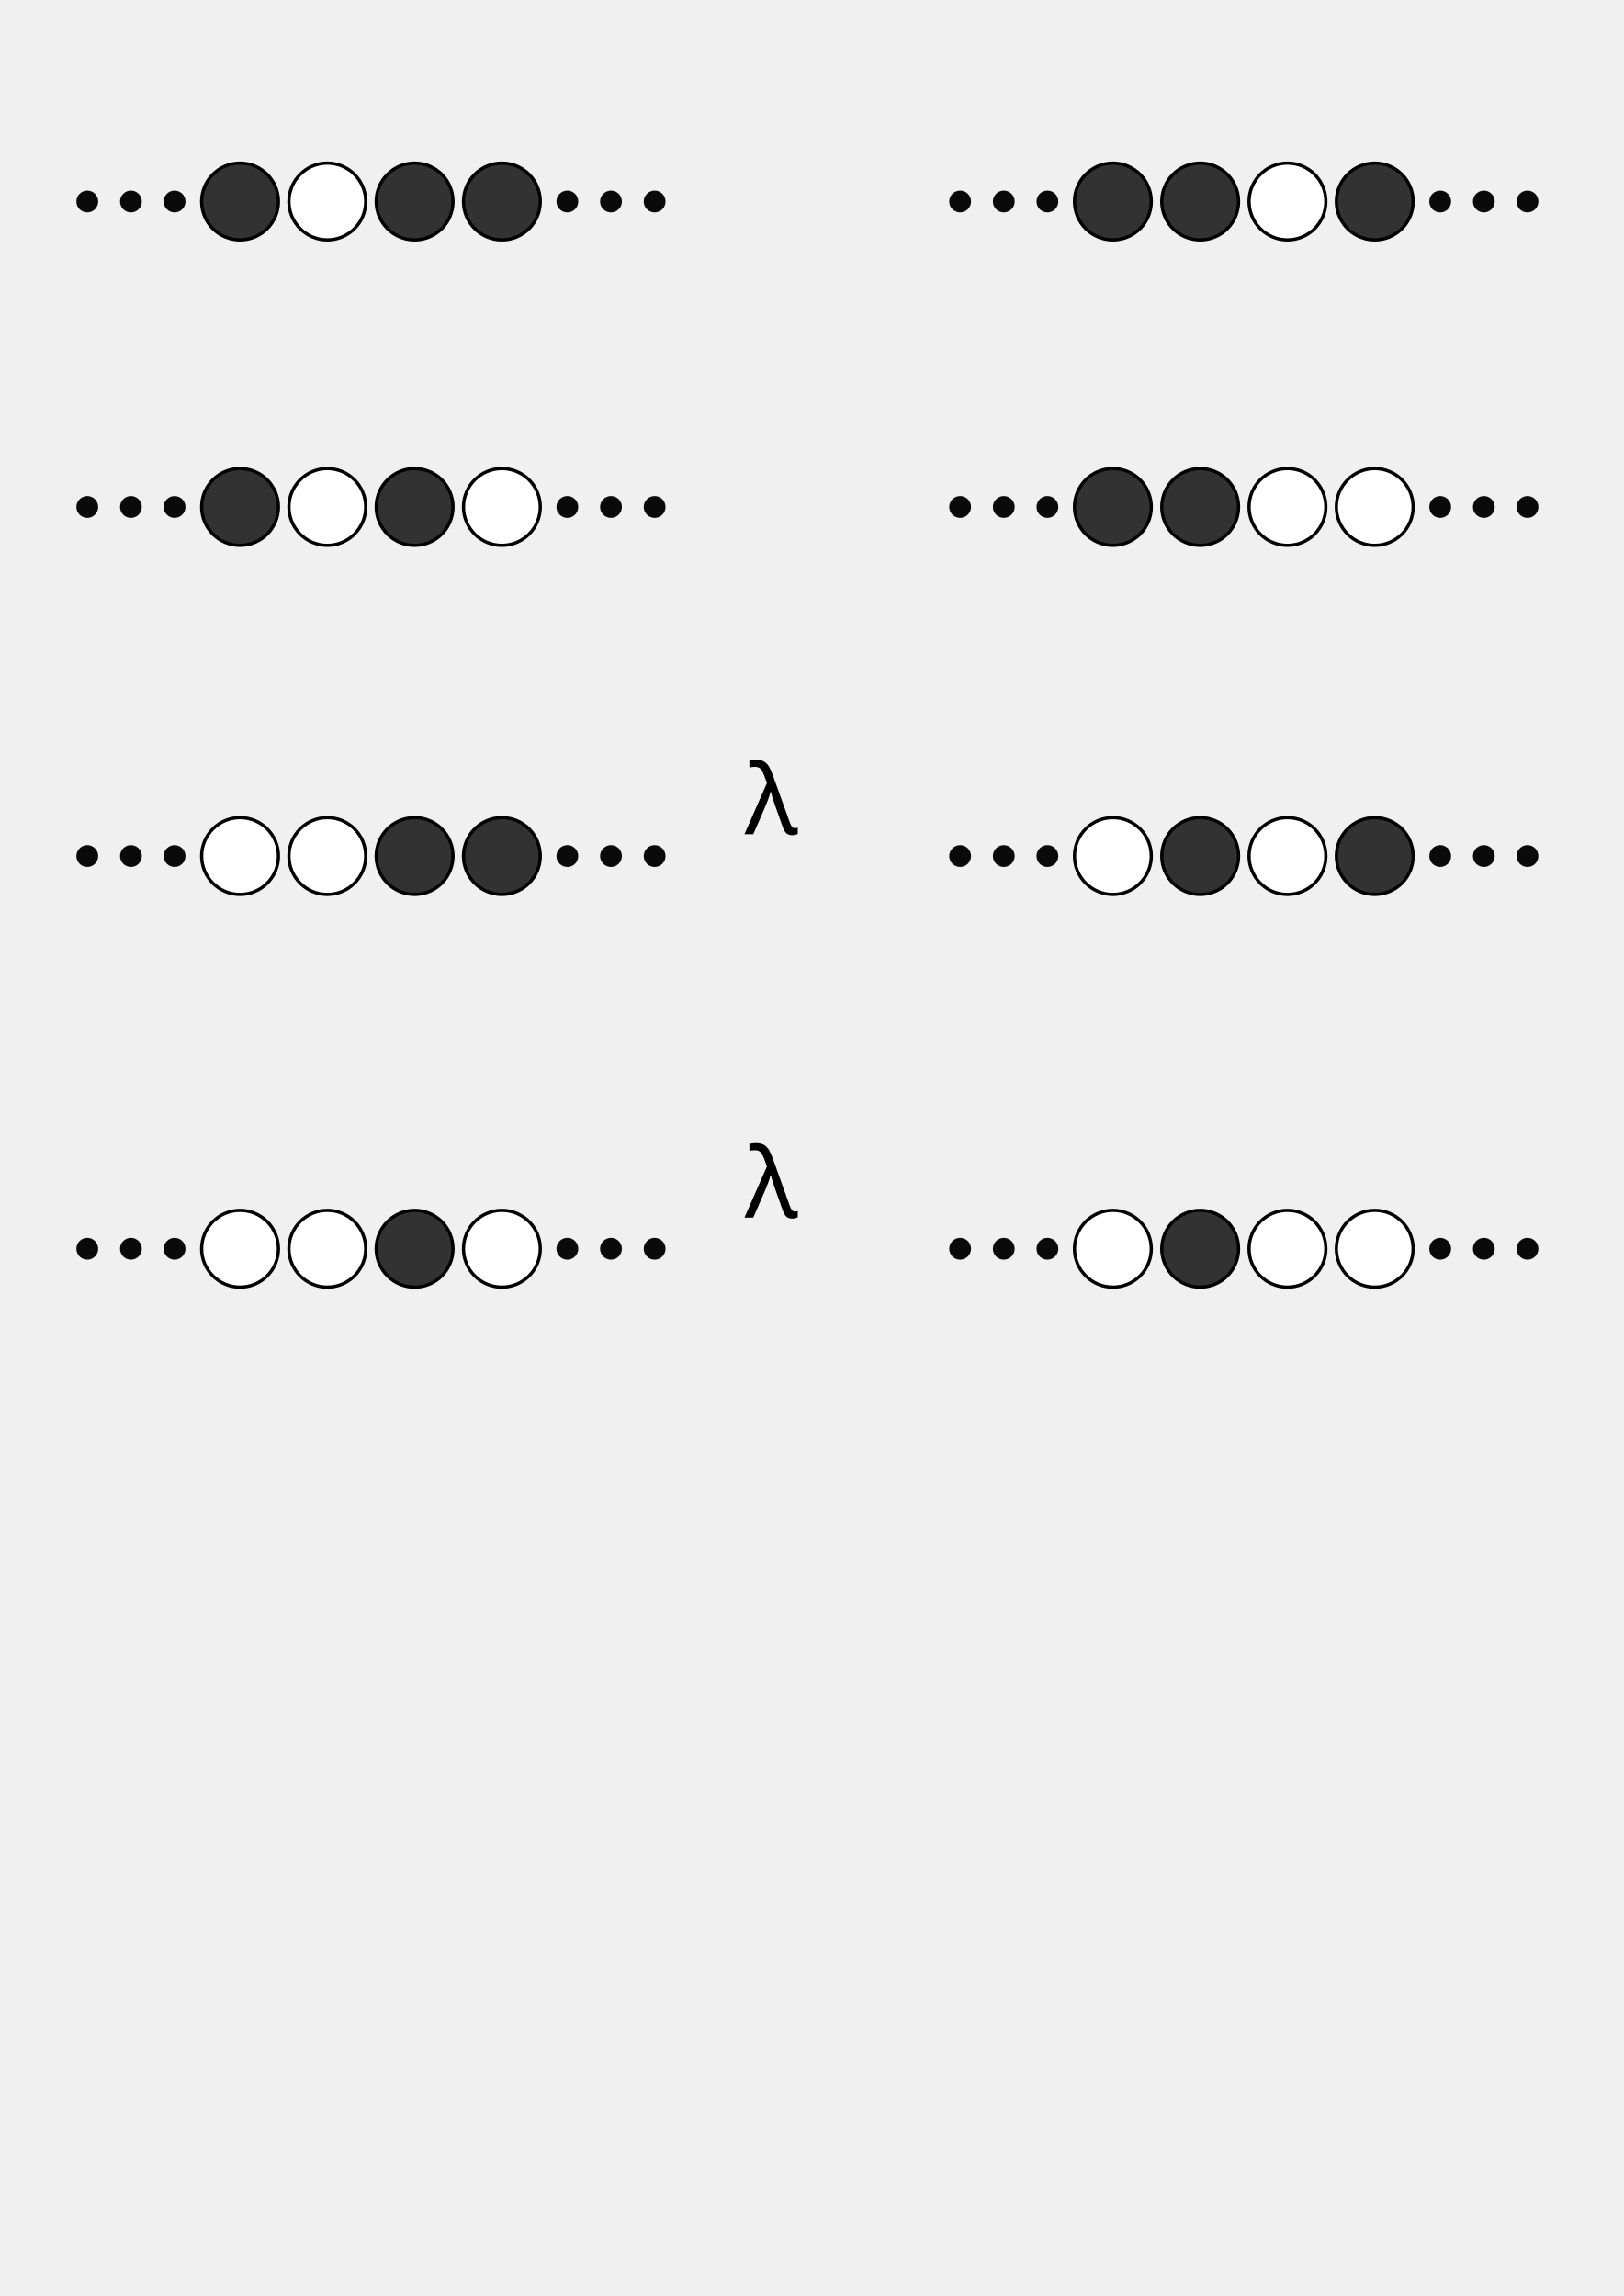
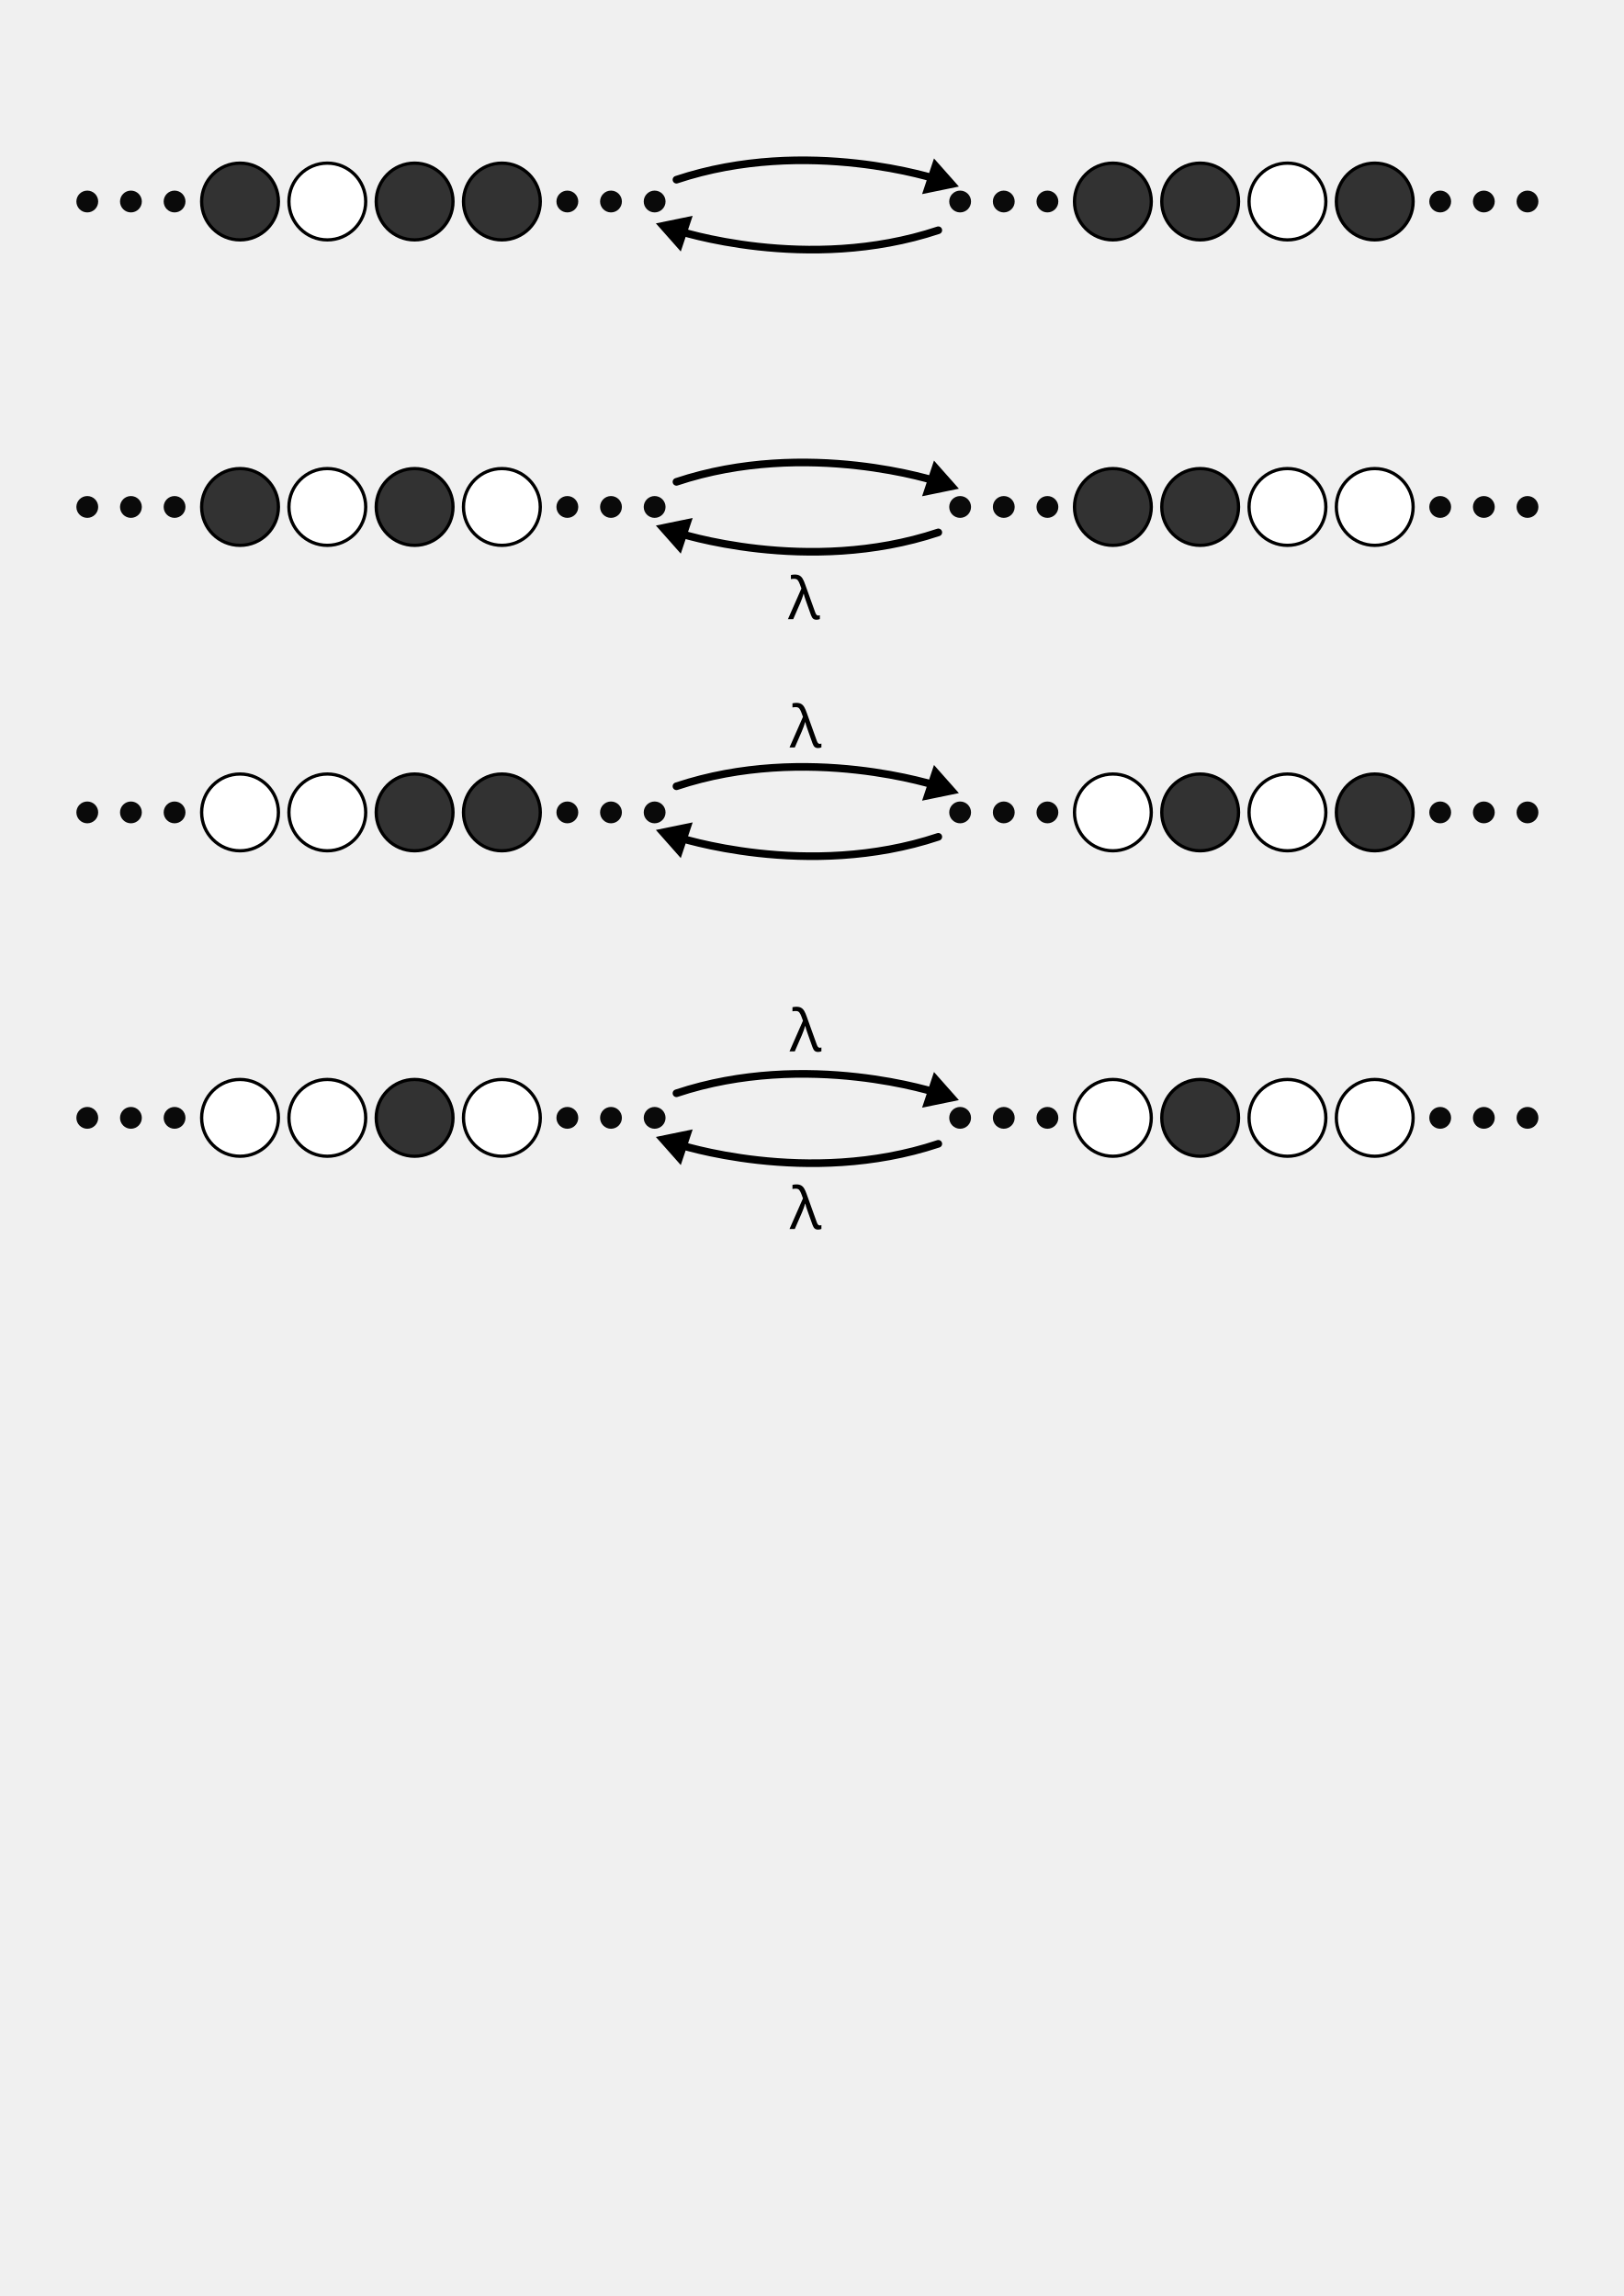
<svg xmlns="http://www.w3.org/2000/svg" width="210mm" height="297mm" viewBox="0 0 744.094 1052.362" id="svg2" version="1.1">
  <defs id="defs4">
+     <marker style="overflow:visible" id="marker4949" refX="0.0" refY="0.0" orient="auto">
+       <path transform="scale(0.4)" style="fill-rule:evenodd;stroke:#000000;stroke-width:1pt;stroke-opacity:1;fill:#000000;fill-opacity:1" d="M 5.77,0.0 L -2.88,5.0 L -2.88,-5.0 L 5.77,0.0 z " id="path4951" />
+     </marker>
+     <marker style="overflow:visible" id="marker4637" refX="0.0" refY="0.0" orient="auto">
+       <path transform="scale(0.4)" style="fill-rule:evenodd;stroke:#000000;stroke-width:1pt;stroke-opacity:1;fill:#000000;fill-opacity:1" d="M 5.77,0.0 L -2.88,5.0 L -2.88,-5.0 L 5.77,0.0 z " id="path4639" />
+     </marker>
+     <marker orient="auto" refY="0.0" refX="0.0" id="marker4543" style="overflow:visible">
+       <path id="path4545" d="M 5.77,0.0 L -2.88,5.0 L -2.88,-5.0 L 5.77,0.0 z " style="fill-rule:evenodd;stroke:#000000;stroke-width:1pt;stroke-opacity:1;fill:#000000;fill-opacity:1" transform="scale(0.4)" />
+     </marker>
+     <marker orient="auto" refY="0.0" refX="0.0" id="marker4439" style="overflow:visible">
+       <path id="path4441" d="M 5.77,0.0 L -2.88,5.0 L -2.88,-5.0 L 5.77,0.0 z " style="fill-rule:evenodd;stroke:#000000;stroke-width:1pt;stroke-opacity:1;fill:#000000;fill-opacity:1" transform="scale(0.4)" />
+     </marker>
+     <marker style="overflow:visible" id="marker4351" refX="0.0" refY="0.0" orient="auto">
+       <path transform="scale(0.4)" style="fill-rule:evenodd;stroke:#000000;stroke-width:1pt;stroke-opacity:1;fill:#000000;fill-opacity:1" d="M 5.77,0.0 L -2.88,5.0 L -2.88,-5.0 L 5.77,0.0 z " id="path4353" />
+     </marker>
+     <marker style="overflow:visible" id="marker4900" refX="0.0" refY="0.0" orient="auto">
+       <path transform="scale(0.4)" style="fill-rule:evenodd;stroke:#000000;stroke-width:1pt;stroke-opacity:1;fill:#000000;fill-opacity:1" d="M 5.77,0.0 L -2.88,5.0 L -2.88,-5.0 L 5.77,0.0 z " id="path4902" />
+     </marker>
+     <marker orient="auto" refY="0.0" refX="0.0" id="TriangleOutM" style="overflow:visible">
+       <path id="path4778" d="M 5.77,0.0 L -2.88,5.0 L -2.88,-5.0 L 5.77,0.0 z " style="fill-rule:evenodd;stroke:#000000;stroke-width:1pt;stroke-opacity:1;fill:#000000;fill-opacity:1" transform="scale(0.4)" />
+     </marker>
+     <marker orient="auto" refY="0.0" refX="0.0" id="TriangleOutL" style="overflow:visible">
+       <path id="path4775" d="M 5.77,0.0 L -2.88,5.0 L -2.88,-5.0 L 5.77,0.0 z " style="fill-rule:evenodd;stroke:#000000;stroke-width:1pt;stroke-opacity:1;fill:#000000;fill-opacity:1" transform="scale(0.8)" />
+     </marker>
+     <marker orient="auto" refY="0.0" refX="0.0" id="Arrow2Lend" style="overflow:visible;">
+       <path id="path4654" style="fill-rule:evenodd;stroke-width:0.625;stroke-linejoin:round;stroke:#000000;stroke-opacity:1;fill:#000000;fill-opacity:1" d="M 8.719,4.034 L -2.207,0.016 L 8.719,-4.002 C 6.973,-1.63 6.983,1.616 8.719,4.034 z " transform="scale(1.1) rotate(180) translate(1,0)" />
+     </marker>
+     <marker orient="auto" refY="0.0" refX="0.0" id="marker4889" style="overflow:visible;">
+       <path id="path4636" d="M 0.0,0.0 L 5.0,-5.0 L -12.5,0.0 L 5.0,5.0 L 0.0,0.0 z " style="fill-rule:evenodd;stroke:#000000;stroke-width:1pt;stroke-opacity:1;fill:#000000;fill-opacity:1" transform="scale(0.8) rotate(180) translate(12.5,0)" />
+     </marker>
    <marker style="overflow:visible;" id="marker4470" refX="0.0" refY="0.0" orient="auto">
      <path transform="scale(0.6) rotate(180) translate(0,0)" d="M 8.719,4.034 L -2.207,0.016 L 8.719,-4.002 C 6.973,-1.63 6.983,1.616 8.719,4.034 z " style="fill-rule:evenodd;stroke-width:0.625;stroke-linejoin:round;stroke:#000000;stroke-opacity:1;fill:#000000;fill-opacity:1" id="path4472" />
    </marker>
    <marker style="overflow:visible;" id="marker4466" refX="0.0" refY="0.0" orient="auto">
      <path transform="scale(0.6) rotate(180) translate(0,0)" d="M 8.719,4.034 L -2.207,0.016 L 8.719,-4.002 C 6.973,-1.63 6.983,1.616 8.719,4.034 z " style="fill-rule:evenodd;stroke-width:0.625;stroke-linejoin:round;stroke:#000000;stroke-opacity:1;fill:#000000;fill-opacity:1" id="path4468" />
    </marker>
    <marker style="overflow:visible;" id="marker4462" refX="0.0" refY="0.0" orient="auto">
      <path transform="scale(0.6) rotate(180) translate(0,0)" d="M 8.719,4.034 L -2.207,0.016 L 8.719,-4.002 C 6.973,-1.63 6.983,1.616 8.719,4.034 z " style="fill-rule:evenodd;stroke-width:0.625;stroke-linejoin:round;stroke:#000000;stroke-opacity:1;fill:#000000;fill-opacity:1" id="path4464" />
    </marker>
    <marker orient="auto" refY="0.0" refX="0.0" id="Arrow1Lstart" style="overflow:visible">
      <path id="path4172" d="M 0.0,0.0 L 5.0,-5.0 L -12.5,0.0 L 5.0,5.0 L 0.0,0.0 z " style="fill-rule:evenodd;stroke:#000000;stroke-width:1.0pt" transform="scale(0.8) translate(12.5,0)" />
    </marker>
    <marker orient="auto" refY="0.0" refX="0.0" id="Arrow1Lend" style="overflow:visible;">
      <path id="path4175" d="M 0.0,0.0 L 5.0,-5.0 L -12.5,0.0 L 5.0,5.0 L 0.0,0.0 z " style="fill-rule:evenodd;stroke:#000000;stroke-width:1pt;stroke-opacity:1;fill:#000000;fill-opacity:1" transform="scale(0.8) rotate(180) translate(12.5,0)" />
    </marker>
  </defs>
  <g id="layer1">
    <circle style="fill:#323232;fill-opacity:1;fill-rule:evenodd;stroke:#000000;stroke-width:1.493;stroke-linecap:butt;stroke-linejoin:miter;stroke-miterlimit:4;stroke-dasharray:none;stroke-opacity:1" id="circle4152" cx="110" cy="92.362" r="17.597" />
-     <flowRoot xml:space="preserve" id="flowRoot5470" style="font-style:normal;font-variant:normal;font-weight:normal;font-stretch:normal;font-size:50px;line-height:125%;font-family:computer;-inkscape-font-specification:computer;text-align:center;letter-spacing:0px;word-spacing:0px;text-anchor:middle;fill:#000000;fill-opacity:1;stroke:none;stroke-width:1px;stroke-linecap:butt;stroke-linejoin:miter;stroke-opacity:1" transform="matrix(0.8913671,0,0,0.8913671,42.55625,39.37741)">
+     <flowRoot xml:space="preserve" id="flowRoot5470" style="font-style:normal;font-variant:normal;font-weight:normal;font-stretch:normal;font-size:50px;line-height:125%;font-family:computer;-inkscape-font-specification:computer;text-align:center;letter-spacing:0px;word-spacing:0px;text-anchor:middle;fill:#000000;fill-opacity:1;stroke:none;stroke-width:1px;stroke-linecap:butt;stroke-linejoin:miter;stroke-opacity:1" transform="matrix(0.5951755,0,0,0.5951755,162.4213,31.18486)">
      <flowRegion id="flowRegion5472">
        <rect id="rect5474" width="60" height="60" x="320" y="2.362" style="font-style:normal;font-variant:normal;font-weight:normal;font-stretch:normal;font-size:50px;font-family:computer;-inkscape-font-specification:computer;text-align:center;text-anchor:middle" />
      </flowRegion>
      <flowPara id="flowPara5476" style="font-style:normal;font-variant:normal;font-weight:normal;font-stretch:normal;font-family:cmbx10;-inkscape-font-specification:cmbx10">1</flowPara>
    </flowRoot>
    <circle style="fill:#0a0a0a;fill-opacity:1;stroke-width:6.4;stroke-linecap:butt;stroke-miterlimit:1.9;stroke-dasharray:none" id="path5589" cx="80" cy="92.362" r="5" />
    <circle r="5" cy="92.362" cx="60" id="circle5591" style="fill:#0a0a0a;fill-opacity:1;stroke-width:6.4;stroke-linecap:butt;stroke-miterlimit:1.9;stroke-dasharray:none" />
    <circle style="fill:#0a0a0a;fill-opacity:1;stroke-width:6.4;stroke-linecap:butt;stroke-miterlimit:1.9;stroke-dasharray:none" id="circle5593" cx="40" cy="92.362" r="5" />
    <circle r="5" cy="92.362" cx="300" id="circle5597" style="fill:#0a0a0a;fill-opacity:1;stroke-width:6.4;stroke-linecap:butt;stroke-miterlimit:1.9;stroke-dasharray:none" />
    <circle style="fill:#0a0a0a;fill-opacity:1;stroke-width:6.4;stroke-linecap:butt;stroke-miterlimit:1.9;stroke-dasharray:none" id="circle5599" cx="280" cy="92.362" r="5" />
    <circle r="5" cy="92.362" cx="260" id="circle5601" style="fill:#0a0a0a;fill-opacity:1;stroke-width:6.4;stroke-linecap:butt;stroke-miterlimit:1.9;stroke-dasharray:none" />
    <circle r="5" cy="92.362" cx="480" id="circle5615" style="fill:#0a0a0a;fill-opacity:1;stroke-width:6.4;stroke-linecap:butt;stroke-miterlimit:1.9;stroke-dasharray:none" />
    <circle style="fill:#0a0a0a;fill-opacity:1;stroke-width:6.4;stroke-linecap:butt;stroke-miterlimit:1.9;stroke-dasharray:none" id="circle5617" cx="460" cy="92.362" r="5" />
    <circle r="5" cy="92.362" cx="440" id="circle5619" style="fill:#0a0a0a;fill-opacity:1;stroke-width:6.4;stroke-linecap:butt;stroke-miterlimit:1.9;stroke-dasharray:none" />
    <circle style="fill:#0a0a0a;fill-opacity:1;stroke-width:6.4;stroke-linecap:butt;stroke-miterlimit:1.9;stroke-dasharray:none" id="circle5621" cx="700" cy="92.362" r="5" />
    <circle r="5" cy="92.362" cx="680" id="circle5623" style="fill:#0a0a0a;fill-opacity:1;stroke-width:6.4;stroke-linecap:butt;stroke-miterlimit:1.9;stroke-dasharray:none" />
    <circle style="fill:#0a0a0a;fill-opacity:1;stroke-width:6.4;stroke-linecap:butt;stroke-miterlimit:1.9;stroke-dasharray:none" id="circle5625" cx="660" cy="92.362" r="5" />
    <circle r="17.597" cy="92.362" cx="150" id="circle4181" style="fill:#ffffff;fill-opacity:1;fill-rule:evenodd;stroke:#000000;stroke-width:1.493;stroke-linecap:butt;stroke-linejoin:miter;stroke-miterlimit:4;stroke-dasharray:none;stroke-opacity:1" />
    <circle style="fill:#323232;fill-opacity:1;fill-rule:evenodd;stroke:#000000;stroke-width:1.493;stroke-linecap:butt;stroke-linejoin:miter;stroke-miterlimit:4;stroke-dasharray:none;stroke-opacity:1" id="circle4183" cx="190" cy="92.362" r="17.597" />
    <circle r="17.597" cy="92.362" cx="230" id="circle4185" style="fill:#323232;fill-opacity:1;fill-rule:evenodd;stroke:#000000;stroke-width:1.493;stroke-linecap:butt;stroke-linejoin:miter;stroke-miterlimit:4;stroke-dasharray:none;stroke-opacity:1" />
    <circle r="17.597" cy="92.362" cx="510" id="circle4367" style="fill:#323232;fill-opacity:1;fill-rule:evenodd;stroke:#000000;stroke-width:1.493;stroke-linecap:butt;stroke-linejoin:miter;stroke-miterlimit:4;stroke-dasharray:none;stroke-opacity:1" />
    <circle style="fill:#323232;fill-opacity:1;fill-rule:evenodd;stroke:#000000;stroke-width:1.493;stroke-linecap:butt;stroke-linejoin:miter;stroke-miterlimit:4;stroke-dasharray:none;stroke-opacity:1" id="circle4369" cx="550" cy="92.362" r="17.597" />
    <circle r="17.597" cy="92.362" cx="590" id="circle4371" style="fill:#ffffff;fill-opacity:1;fill-rule:evenodd;stroke:#000000;stroke-width:1.493;stroke-linecap:butt;stroke-linejoin:miter;stroke-miterlimit:4;stroke-dasharray:none;stroke-opacity:1" />
    <circle style="fill:#323232;fill-opacity:1;fill-rule:evenodd;stroke:#000000;stroke-width:1.493;stroke-linecap:butt;stroke-linejoin:miter;stroke-miterlimit:4;stroke-dasharray:none;stroke-opacity:1" id="circle4373" cx="630" cy="92.362" r="17.597" />
    <circle r="17.597" cy="232.362" cx="110" id="circle4781" style="fill:#323232;fill-opacity:1;fill-rule:evenodd;stroke:#000000;stroke-width:1.493;stroke-linecap:butt;stroke-linejoin:miter;stroke-miterlimit:4;stroke-dasharray:none;stroke-opacity:1" />
-     <flowRoot style="font-style:normal;font-variant:normal;font-weight:normal;font-stretch:normal;font-size:44.568px;line-height:125%;font-family:computer;-inkscape-font-specification:computer;text-align:center;letter-spacing:0px;word-spacing:0px;text-anchor:middle;fill:#000000;fill-opacity:1;stroke:none;stroke-width:1px;stroke-linecap:butt;stroke-linejoin:miter;stroke-opacity:1" id="flowRoot4785" xml:space="preserve" transform="translate(0,125.7143)">
-       <flowRegion id="flowRegion4787">
-         <rect style="font-style:normal;font-variant:normal;font-weight:normal;font-stretch:normal;font-size:44.568px;font-family:computer;-inkscape-font-specification:computer;text-align:center;text-anchor:middle" y="51.483" x="327.794" height="53.482" width="53.482" id="rect4789" />
-       </flowRegion>
-       <flowPara style="font-style:normal;font-variant:normal;font-weight:normal;font-stretch:normal;font-family:cmbx10;-inkscape-font-specification:cmbx10" id="flowPara4791">1</flowPara>
-     </flowRoot>
    <circle r="5" cy="232.362" cx="80" id="circle4793" style="fill:#0a0a0a;fill-opacity:1;stroke-width:6.4;stroke-linecap:butt;stroke-miterlimit:1.9;stroke-dasharray:none" />
    <circle style="fill:#0a0a0a;fill-opacity:1;stroke-width:6.4;stroke-linecap:butt;stroke-miterlimit:1.9;stroke-dasharray:none" id="circle4795" cx="60" cy="232.362" r="5" />
    <circle r="5" cy="232.362" cx="40" id="circle4797" style="fill:#0a0a0a;fill-opacity:1;stroke-width:6.4;stroke-linecap:butt;stroke-miterlimit:1.9;stroke-dasharray:none" />
    <circle style="fill:#0a0a0a;fill-opacity:1;stroke-width:6.4;stroke-linecap:butt;stroke-miterlimit:1.9;stroke-dasharray:none" id="circle4799" cx="300" cy="232.362" r="5" />
    <circle r="5" cy="232.362" cx="280" id="circle4801" style="fill:#0a0a0a;fill-opacity:1;stroke-width:6.4;stroke-linecap:butt;stroke-miterlimit:1.9;stroke-dasharray:none" />
    <circle style="fill:#0a0a0a;fill-opacity:1;stroke-width:6.4;stroke-linecap:butt;stroke-miterlimit:1.9;stroke-dasharray:none" id="circle4803" cx="260" cy="232.362" r="5" />
    <circle style="fill:#0a0a0a;fill-opacity:1;stroke-width:6.4;stroke-linecap:butt;stroke-miterlimit:1.9;stroke-dasharray:none" id="circle4805" cx="480" cy="232.362" r="5" />
    <circle r="5" cy="232.362" cx="460" id="circle4807" style="fill:#0a0a0a;fill-opacity:1;stroke-width:6.4;stroke-linecap:butt;stroke-miterlimit:1.9;stroke-dasharray:none" />
    <circle style="fill:#0a0a0a;fill-opacity:1;stroke-width:6.4;stroke-linecap:butt;stroke-miterlimit:1.9;stroke-dasharray:none" id="circle4809" cx="440" cy="232.362" r="5" />
    <circle r="5" cy="232.362" cx="700" id="circle4811" style="fill:#0a0a0a;fill-opacity:1;stroke-width:6.4;stroke-linecap:butt;stroke-miterlimit:1.9;stroke-dasharray:none" />
    <circle style="fill:#0a0a0a;fill-opacity:1;stroke-width:6.4;stroke-linecap:butt;stroke-miterlimit:1.9;stroke-dasharray:none" id="circle4813" cx="680" cy="232.362" r="5" />
    <circle r="5" cy="232.362" cx="660" id="circle4815" style="fill:#0a0a0a;fill-opacity:1;stroke-width:6.4;stroke-linecap:butt;stroke-miterlimit:1.9;stroke-dasharray:none" />
    <circle style="fill:#ffffff;fill-opacity:1;fill-rule:evenodd;stroke:#000000;stroke-width:1.493;stroke-linecap:butt;stroke-linejoin:miter;stroke-miterlimit:4;stroke-dasharray:none;stroke-opacity:1" id="circle4817" cx="150" cy="232.362" r="17.597" />
    <circle r="17.597" cy="232.362" cx="190" id="circle4819" style="fill:#323232;fill-opacity:1;fill-rule:evenodd;stroke:#000000;stroke-width:1.493;stroke-linecap:butt;stroke-linejoin:miter;stroke-miterlimit:4;stroke-dasharray:none;stroke-opacity:1" />
    <circle style="fill:#ffffff;fill-opacity:1;fill-rule:evenodd;stroke:#000000;stroke-width:1.493;stroke-linecap:butt;stroke-linejoin:miter;stroke-miterlimit:4;stroke-dasharray:none;stroke-opacity:1" id="circle4821" cx="230" cy="232.362" r="17.597" />
    <circle style="fill:#323232;fill-opacity:1;fill-rule:evenodd;stroke:#000000;stroke-width:1.493;stroke-linecap:butt;stroke-linejoin:miter;stroke-miterlimit:4;stroke-dasharray:none;stroke-opacity:1" id="circle4823" cx="510" cy="232.362" r="17.597" />
    <circle r="17.597" cy="232.362" cx="550" id="circle4825" style="fill:#323232;fill-opacity:1;fill-rule:evenodd;stroke:#000000;stroke-width:1.493;stroke-linecap:butt;stroke-linejoin:miter;stroke-miterlimit:4;stroke-dasharray:none;stroke-opacity:1" />
    <circle style="fill:#ffffff;fill-opacity:1;fill-rule:evenodd;stroke:#000000;stroke-width:1.493;stroke-linecap:butt;stroke-linejoin:miter;stroke-miterlimit:4;stroke-dasharray:none;stroke-opacity:1" id="circle4827" cx="590" cy="232.362" r="17.597" />
    <circle r="17.597" cy="232.362" cx="630" id="circle4829" style="fill:#ffffff;fill-opacity:1;fill-rule:evenodd;stroke:#000000;stroke-width:1.493;stroke-linecap:butt;stroke-linejoin:miter;stroke-miterlimit:4;stroke-dasharray:none;stroke-opacity:1" />
-     <circle r="17.597" cy="392.362" cx="110" id="circle4931" style="fill:#ffffff;fill-opacity:1;fill-rule:evenodd;stroke:#000000;stroke-width:1.493;stroke-linecap:butt;stroke-linejoin:miter;stroke-miterlimit:4;stroke-dasharray:none;stroke-opacity:1" />
-     <circle r="5" cy="392.362" cx="80" id="circle4943" style="fill:#0a0a0a;fill-opacity:1;stroke-width:6.4;stroke-linecap:butt;stroke-miterlimit:1.9;stroke-dasharray:none" />
-     <circle style="fill:#0a0a0a;fill-opacity:1;stroke-width:6.4;stroke-linecap:butt;stroke-miterlimit:1.9;stroke-dasharray:none" id="circle4945" cx="60" cy="392.362" r="5" />
-     <circle r="5" cy="392.362" cx="40" id="circle4947" style="fill:#0a0a0a;fill-opacity:1;stroke-width:6.4;stroke-linecap:butt;stroke-miterlimit:1.9;stroke-dasharray:none" />
-     <circle style="fill:#0a0a0a;fill-opacity:1;stroke-width:6.4;stroke-linecap:butt;stroke-miterlimit:1.9;stroke-dasharray:none" id="circle4949" cx="300" cy="392.362" r="5" />
-     <circle r="5" cy="392.362" cx="280" id="circle4951" style="fill:#0a0a0a;fill-opacity:1;stroke-width:6.4;stroke-linecap:butt;stroke-miterlimit:1.9;stroke-dasharray:none" />
-     <circle style="fill:#0a0a0a;fill-opacity:1;stroke-width:6.4;stroke-linecap:butt;stroke-miterlimit:1.9;stroke-dasharray:none" id="circle4953" cx="260" cy="392.362" r="5" />
-     <circle style="fill:#0a0a0a;fill-opacity:1;stroke-width:6.4;stroke-linecap:butt;stroke-miterlimit:1.9;stroke-dasharray:none" id="circle4955" cx="480" cy="392.362" r="5" />
-     <circle r="5" cy="392.362" cx="460" id="circle4957" style="fill:#0a0a0a;fill-opacity:1;stroke-width:6.4;stroke-linecap:butt;stroke-miterlimit:1.9;stroke-dasharray:none" />
-     <circle style="fill:#0a0a0a;fill-opacity:1;stroke-width:6.4;stroke-linecap:butt;stroke-miterlimit:1.9;stroke-dasharray:none" id="circle4959" cx="440" cy="392.362" r="5" />
-     <circle r="5" cy="392.362" cx="700" id="circle4961" style="fill:#0a0a0a;fill-opacity:1;stroke-width:6.4;stroke-linecap:butt;stroke-miterlimit:1.9;stroke-dasharray:none" />
-     <circle style="fill:#0a0a0a;fill-opacity:1;stroke-width:6.4;stroke-linecap:butt;stroke-miterlimit:1.9;stroke-dasharray:none" id="circle4963" cx="680" cy="392.362" r="5" />
-     <circle r="5" cy="392.362" cx="660" id="circle4965" style="fill:#0a0a0a;fill-opacity:1;stroke-width:6.4;stroke-linecap:butt;stroke-miterlimit:1.9;stroke-dasharray:none" />
-     <circle style="fill:#ffffff;fill-opacity:1;fill-rule:evenodd;stroke:#000000;stroke-width:1.493;stroke-linecap:butt;stroke-linejoin:miter;stroke-miterlimit:4;stroke-dasharray:none;stroke-opacity:1" id="circle4967" cx="150" cy="392.362" r="17.597" />
-     <circle r="17.597" cy="392.362" cx="190" id="circle4969" style="fill:#323232;fill-opacity:1;fill-rule:evenodd;stroke:#000000;stroke-width:1.493;stroke-linecap:butt;stroke-linejoin:miter;stroke-miterlimit:4;stroke-dasharray:none;stroke-opacity:1" />
-     <circle style="fill:#323232;fill-opacity:1;fill-rule:evenodd;stroke:#000000;stroke-width:1.493;stroke-linecap:butt;stroke-linejoin:miter;stroke-miterlimit:4;stroke-dasharray:none;stroke-opacity:1" id="circle4971" cx="230" cy="392.362" r="17.597" />
-     <circle style="fill:#ffffff;fill-opacity:1;fill-rule:evenodd;stroke:#000000;stroke-width:1.493;stroke-linecap:butt;stroke-linejoin:miter;stroke-miterlimit:4;stroke-dasharray:none;stroke-opacity:1" id="circle4973" cx="510" cy="392.362" r="17.597" />
-     <circle r="17.597" cy="392.362" cx="550" id="circle4975" style="fill:#323232;fill-opacity:1;fill-rule:evenodd;stroke:#000000;stroke-width:1.493;stroke-linecap:butt;stroke-linejoin:miter;stroke-miterlimit:4;stroke-dasharray:none;stroke-opacity:1" />
-     <circle style="fill:#ffffff;fill-opacity:1;fill-rule:evenodd;stroke:#000000;stroke-width:1.493;stroke-linecap:butt;stroke-linejoin:miter;stroke-miterlimit:4;stroke-dasharray:none;stroke-opacity:1" id="circle4977" cx="590" cy="392.362" r="17.597" />
-     <circle r="17.597" cy="392.362" cx="630" id="circle4979" style="fill:#323232;fill-opacity:1;fill-rule:evenodd;stroke:#000000;stroke-width:1.493;stroke-linecap:butt;stroke-linejoin:miter;stroke-miterlimit:4;stroke-dasharray:none;stroke-opacity:1" />
-     <circle style="fill:#ffffff;fill-opacity:1;fill-rule:evenodd;stroke:#000000;stroke-width:1.493;stroke-linecap:butt;stroke-linejoin:miter;stroke-miterlimit:4;stroke-dasharray:none;stroke-opacity:1" id="circle4981" cx="110" cy="572.362" r="17.597" />
-     <circle style="fill:#0a0a0a;fill-opacity:1;stroke-width:6.4;stroke-linecap:butt;stroke-miterlimit:1.9;stroke-dasharray:none" id="circle4993" cx="80" cy="572.362" r="5" />
-     <circle r="5" cy="572.362" cx="60" id="circle4995" style="fill:#0a0a0a;fill-opacity:1;stroke-width:6.4;stroke-linecap:butt;stroke-miterlimit:1.9;stroke-dasharray:none" />
-     <circle style="fill:#0a0a0a;fill-opacity:1;stroke-width:6.4;stroke-linecap:butt;stroke-miterlimit:1.9;stroke-dasharray:none" id="circle4997" cx="40" cy="572.362" r="5" />
-     <circle r="5" cy="572.362" cx="300" id="circle4999" style="fill:#0a0a0a;fill-opacity:1;stroke-width:6.4;stroke-linecap:butt;stroke-miterlimit:1.9;stroke-dasharray:none" />
-     <circle style="fill:#0a0a0a;fill-opacity:1;stroke-width:6.4;stroke-linecap:butt;stroke-miterlimit:1.9;stroke-dasharray:none" id="circle5001" cx="280" cy="572.362" r="5" />
-     <circle r="5" cy="572.362" cx="260" id="circle5003" style="fill:#0a0a0a;fill-opacity:1;stroke-width:6.4;stroke-linecap:butt;stroke-miterlimit:1.9;stroke-dasharray:none" />
-     <circle r="5" cy="572.362" cx="480" id="circle5005" style="fill:#0a0a0a;fill-opacity:1;stroke-width:6.4;stroke-linecap:butt;stroke-miterlimit:1.9;stroke-dasharray:none" />
-     <circle style="fill:#0a0a0a;fill-opacity:1;stroke-width:6.4;stroke-linecap:butt;stroke-miterlimit:1.9;stroke-dasharray:none" id="circle5007" cx="460" cy="572.362" r="5" />
-     <circle r="5" cy="572.362" cx="440" id="circle5009" style="fill:#0a0a0a;fill-opacity:1;stroke-width:6.4;stroke-linecap:butt;stroke-miterlimit:1.9;stroke-dasharray:none" />
-     <circle style="fill:#0a0a0a;fill-opacity:1;stroke-width:6.4;stroke-linecap:butt;stroke-miterlimit:1.9;stroke-dasharray:none" id="circle5011" cx="700" cy="572.362" r="5" />
-     <circle r="5" cy="572.362" cx="680" id="circle5013" style="fill:#0a0a0a;fill-opacity:1;stroke-width:6.4;stroke-linecap:butt;stroke-miterlimit:1.9;stroke-dasharray:none" />
-     <circle style="fill:#0a0a0a;fill-opacity:1;stroke-width:6.4;stroke-linecap:butt;stroke-miterlimit:1.9;stroke-dasharray:none" id="circle5015" cx="660" cy="572.362" r="5" />
-     <circle r="17.597" cy="572.362" cx="150" id="circle5017" style="fill:#ffffff;fill-opacity:1;fill-rule:evenodd;stroke:#000000;stroke-width:1.493;stroke-linecap:butt;stroke-linejoin:miter;stroke-miterlimit:4;stroke-dasharray:none;stroke-opacity:1" />
-     <circle style="fill:#323232;fill-opacity:1;fill-rule:evenodd;stroke:#000000;stroke-width:1.493;stroke-linecap:butt;stroke-linejoin:miter;stroke-miterlimit:4;stroke-dasharray:none;stroke-opacity:1" id="circle5019" cx="190" cy="572.362" r="17.597" />
-     <circle r="17.597" cy="572.362" cx="230" id="circle5021" style="fill:#ffffff;fill-opacity:1;fill-rule:evenodd;stroke:#000000;stroke-width:1.493;stroke-linecap:butt;stroke-linejoin:miter;stroke-miterlimit:4;stroke-dasharray:none;stroke-opacity:1" />
-     <circle r="17.597" cy="572.362" cx="510" id="circle5023" style="fill:#ffffff;fill-opacity:1;fill-rule:evenodd;stroke:#000000;stroke-width:1.493;stroke-linecap:butt;stroke-linejoin:miter;stroke-miterlimit:4;stroke-dasharray:none;stroke-opacity:1" />
-     <circle style="fill:#323232;fill-opacity:1;fill-rule:evenodd;stroke:#000000;stroke-width:1.493;stroke-linecap:butt;stroke-linejoin:miter;stroke-miterlimit:4;stroke-dasharray:none;stroke-opacity:1" id="circle5025" cx="550" cy="572.362" r="17.597" />
-     <circle r="17.597" cy="572.362" cx="590" id="circle5027" style="fill:#ffffff;fill-opacity:1;fill-rule:evenodd;stroke:#000000;stroke-width:1.493;stroke-linecap:butt;stroke-linejoin:miter;stroke-miterlimit:4;stroke-dasharray:none;stroke-opacity:1" />
-     <circle style="fill:#ffffff;fill-opacity:1;fill-rule:evenodd;stroke:#000000;stroke-width:1.493;stroke-linecap:butt;stroke-linejoin:miter;stroke-miterlimit:4;stroke-dasharray:none;stroke-opacity:1" id="circle5029" cx="630" cy="572.362" r="17.597" />
-     <text xml:space="preserve" style="font-style:normal;font-variant:normal;font-weight:normal;font-stretch:normal;font-size:44.563px;line-height:125%;font-family:sans-serif;-inkscape-font-specification:'sans-serif, Normal';text-align:start;letter-spacing:0px;word-spacing:0px;writing-mode:lr-tb;text-anchor:start;fill:#000000;fill-opacity:1;stroke:none;stroke-width:1px;stroke-linecap:butt;stroke-linejoin:miter;stroke-opacity:1" x="341.429" y="382.362" id="text5061">
-       <tspan id="tspan5063" x="341.429" y="382.362">λ</tspan>
+     <circle r="17.597" cy="372.362" cx="110" id="circle4931" style="fill:#ffffff;fill-opacity:1;fill-rule:evenodd;stroke:#000000;stroke-width:1.493;stroke-linecap:butt;stroke-linejoin:miter;stroke-miterlimit:4;stroke-dasharray:none;stroke-opacity:1" />
+     <circle r="5" cy="372.362" cx="80" id="circle4943" style="fill:#0a0a0a;fill-opacity:1;stroke-width:6.4;stroke-linecap:butt;stroke-miterlimit:1.9;stroke-dasharray:none" />
+     <circle style="fill:#0a0a0a;fill-opacity:1;stroke-width:6.4;stroke-linecap:butt;stroke-miterlimit:1.9;stroke-dasharray:none" id="circle4945" cx="60" cy="372.362" r="5" />
+     <circle r="5" cy="372.362" cx="40" id="circle4947" style="fill:#0a0a0a;fill-opacity:1;stroke-width:6.4;stroke-linecap:butt;stroke-miterlimit:1.9;stroke-dasharray:none" />
+     <circle style="fill:#0a0a0a;fill-opacity:1;stroke-width:6.4;stroke-linecap:butt;stroke-miterlimit:1.9;stroke-dasharray:none" id="circle4949" cx="300" cy="372.362" r="5" />
+     <circle r="5" cy="372.362" cx="280" id="circle4951" style="fill:#0a0a0a;fill-opacity:1;stroke-width:6.4;stroke-linecap:butt;stroke-miterlimit:1.9;stroke-dasharray:none" />
+     <circle style="fill:#0a0a0a;fill-opacity:1;stroke-width:6.4;stroke-linecap:butt;stroke-miterlimit:1.9;stroke-dasharray:none" id="circle4953" cx="260" cy="372.362" r="5" />
+     <circle style="fill:#0a0a0a;fill-opacity:1;stroke-width:6.4;stroke-linecap:butt;stroke-miterlimit:1.9;stroke-dasharray:none" id="circle4955" cx="480" cy="372.362" r="5" />
+     <circle r="5" cy="372.362" cx="460" id="circle4957" style="fill:#0a0a0a;fill-opacity:1;stroke-width:6.4;stroke-linecap:butt;stroke-miterlimit:1.9;stroke-dasharray:none" />
+     <circle style="fill:#0a0a0a;fill-opacity:1;stroke-width:6.4;stroke-linecap:butt;stroke-miterlimit:1.9;stroke-dasharray:none" id="circle4959" cx="440" cy="372.362" r="5" />
+     <circle r="5" cy="372.362" cx="700" id="circle4961" style="fill:#0a0a0a;fill-opacity:1;stroke-width:6.4;stroke-linecap:butt;stroke-miterlimit:1.9;stroke-dasharray:none" />
+     <circle style="fill:#0a0a0a;fill-opacity:1;stroke-width:6.4;stroke-linecap:butt;stroke-miterlimit:1.9;stroke-dasharray:none" id="circle4963" cx="680" cy="372.362" r="5" />
+     <circle r="5" cy="372.362" cx="660" id="circle4965" style="fill:#0a0a0a;fill-opacity:1;stroke-width:6.4;stroke-linecap:butt;stroke-miterlimit:1.9;stroke-dasharray:none" />
+     <circle style="fill:#ffffff;fill-opacity:1;fill-rule:evenodd;stroke:#000000;stroke-width:1.493;stroke-linecap:butt;stroke-linejoin:miter;stroke-miterlimit:4;stroke-dasharray:none;stroke-opacity:1" id="circle4967" cx="150" cy="372.362" r="17.597" />
+     <circle r="17.597" cy="372.362" cx="190" id="circle4969" style="fill:#323232;fill-opacity:1;fill-rule:evenodd;stroke:#000000;stroke-width:1.493;stroke-linecap:butt;stroke-linejoin:miter;stroke-miterlimit:4;stroke-dasharray:none;stroke-opacity:1" />
+     <circle style="fill:#323232;fill-opacity:1;fill-rule:evenodd;stroke:#000000;stroke-width:1.493;stroke-linecap:butt;stroke-linejoin:miter;stroke-miterlimit:4;stroke-dasharray:none;stroke-opacity:1" id="circle4971" cx="230" cy="372.362" r="17.597" />
+     <circle style="fill:#ffffff;fill-opacity:1;fill-rule:evenodd;stroke:#000000;stroke-width:1.493;stroke-linecap:butt;stroke-linejoin:miter;stroke-miterlimit:4;stroke-dasharray:none;stroke-opacity:1" id="circle4973" cx="510" cy="372.362" r="17.597" />
+     <circle r="17.597" cy="372.362" cx="550" id="circle4975" style="fill:#323232;fill-opacity:1;fill-rule:evenodd;stroke:#000000;stroke-width:1.493;stroke-linecap:butt;stroke-linejoin:miter;stroke-miterlimit:4;stroke-dasharray:none;stroke-opacity:1" />
+     <circle style="fill:#ffffff;fill-opacity:1;fill-rule:evenodd;stroke:#000000;stroke-width:1.493;stroke-linecap:butt;stroke-linejoin:miter;stroke-miterlimit:4;stroke-dasharray:none;stroke-opacity:1" id="circle4977" cx="590" cy="372.362" r="17.597" />
+     <circle r="17.597" cy="372.362" cx="630" id="circle4979" style="fill:#323232;fill-opacity:1;fill-rule:evenodd;stroke:#000000;stroke-width:1.493;stroke-linecap:butt;stroke-linejoin:miter;stroke-miterlimit:4;stroke-dasharray:none;stroke-opacity:1" />
+     <circle style="fill:#ffffff;fill-opacity:1;fill-rule:evenodd;stroke:#000000;stroke-width:1.493;stroke-linecap:butt;stroke-linejoin:miter;stroke-miterlimit:4;stroke-dasharray:none;stroke-opacity:1" id="circle4981" cx="110" cy="512.362" r="17.597" />
+     <circle style="fill:#0a0a0a;fill-opacity:1;stroke-width:6.4;stroke-linecap:butt;stroke-miterlimit:1.9;stroke-dasharray:none" id="circle4993" cx="80" cy="512.362" r="5" />
+     <circle r="5" cy="512.362" cx="60" id="circle4995" style="fill:#0a0a0a;fill-opacity:1;stroke-width:6.4;stroke-linecap:butt;stroke-miterlimit:1.9;stroke-dasharray:none" />
+     <circle style="fill:#0a0a0a;fill-opacity:1;stroke-width:6.4;stroke-linecap:butt;stroke-miterlimit:1.9;stroke-dasharray:none" id="circle4997" cx="40" cy="512.362" r="5" />
+     <circle r="5" cy="512.362" cx="300" id="circle4999" style="fill:#0a0a0a;fill-opacity:1;stroke-width:6.4;stroke-linecap:butt;stroke-miterlimit:1.9;stroke-dasharray:none" />
+     <circle style="fill:#0a0a0a;fill-opacity:1;stroke-width:6.4;stroke-linecap:butt;stroke-miterlimit:1.9;stroke-dasharray:none" id="circle5001" cx="280" cy="512.362" r="5" />
+     <circle r="5" cy="512.362" cx="260" id="circle5003" style="fill:#0a0a0a;fill-opacity:1;stroke-width:6.4;stroke-linecap:butt;stroke-miterlimit:1.9;stroke-dasharray:none" />
+     <circle r="5" cy="512.362" cx="480" id="circle5005" style="fill:#0a0a0a;fill-opacity:1;stroke-width:6.4;stroke-linecap:butt;stroke-miterlimit:1.9;stroke-dasharray:none" />
+     <circle style="fill:#0a0a0a;fill-opacity:1;stroke-width:6.4;stroke-linecap:butt;stroke-miterlimit:1.9;stroke-dasharray:none" id="circle5007" cx="460" cy="512.362" r="5" />
+     <circle r="5" cy="512.362" cx="440" id="circle5009" style="fill:#0a0a0a;fill-opacity:1;stroke-width:6.4;stroke-linecap:butt;stroke-miterlimit:1.9;stroke-dasharray:none" />
+     <circle style="fill:#0a0a0a;fill-opacity:1;stroke-width:6.4;stroke-linecap:butt;stroke-miterlimit:1.9;stroke-dasharray:none" id="circle5011" cx="700" cy="512.362" r="5" />
+     <circle r="5" cy="512.362" cx="680" id="circle5013" style="fill:#0a0a0a;fill-opacity:1;stroke-width:6.4;stroke-linecap:butt;stroke-miterlimit:1.9;stroke-dasharray:none" />
+     <circle style="fill:#0a0a0a;fill-opacity:1;stroke-width:6.4;stroke-linecap:butt;stroke-miterlimit:1.9;stroke-dasharray:none" id="circle5015" cx="660" cy="512.362" r="5" />
+     <circle r="17.597" cy="512.362" cx="150" id="circle5017" style="fill:#ffffff;fill-opacity:1;fill-rule:evenodd;stroke:#000000;stroke-width:1.493;stroke-linecap:butt;stroke-linejoin:miter;stroke-miterlimit:4;stroke-dasharray:none;stroke-opacity:1" />
+     <circle style="fill:#323232;fill-opacity:1;fill-rule:evenodd;stroke:#000000;stroke-width:1.493;stroke-linecap:butt;stroke-linejoin:miter;stroke-miterlimit:4;stroke-dasharray:none;stroke-opacity:1" id="circle5019" cx="190" cy="512.362" r="17.597" />
+     <circle r="17.597" cy="512.362" cx="230" id="circle5021" style="fill:#ffffff;fill-opacity:1;fill-rule:evenodd;stroke:#000000;stroke-width:1.493;stroke-linecap:butt;stroke-linejoin:miter;stroke-miterlimit:4;stroke-dasharray:none;stroke-opacity:1" />
+     <circle r="17.597" cy="512.362" cx="510" id="circle5023" style="fill:#ffffff;fill-opacity:1;fill-rule:evenodd;stroke:#000000;stroke-width:1.493;stroke-linecap:butt;stroke-linejoin:miter;stroke-miterlimit:4;stroke-dasharray:none;stroke-opacity:1" />
+     <circle style="fill:#323232;fill-opacity:1;fill-rule:evenodd;stroke:#000000;stroke-width:1.493;stroke-linecap:butt;stroke-linejoin:miter;stroke-miterlimit:4;stroke-dasharray:none;stroke-opacity:1" id="circle5025" cx="550" cy="512.362" r="17.597" />
+     <circle r="17.597" cy="512.362" cx="590" id="circle5027" style="fill:#ffffff;fill-opacity:1;fill-rule:evenodd;stroke:#000000;stroke-width:1.493;stroke-linecap:butt;stroke-linejoin:miter;stroke-miterlimit:4;stroke-dasharray:none;stroke-opacity:1" />
+     <circle style="fill:#ffffff;fill-opacity:1;fill-rule:evenodd;stroke:#000000;stroke-width:1.493;stroke-linecap:butt;stroke-linejoin:miter;stroke-miterlimit:4;stroke-dasharray:none;stroke-opacity:1" id="circle5029" cx="630" cy="512.362" r="17.597" />
+     <text xml:space="preserve" style="font-style:normal;font-variant:normal;font-weight:normal;font-stretch:normal;font-size:26.7px;line-height:125%;font-family:sans-serif;-inkscape-font-specification:'sans-serif, Normal';text-align:start;letter-spacing:0px;word-spacing:0px;writing-mode:lr-tb;text-anchor:start;fill:#000000;fill-opacity:1;stroke:none;stroke-width:1px;stroke-linecap:butt;stroke-linejoin:miter;stroke-opacity:1" x="361.246" y="283.791" id="text5061">
+       <tspan id="tspan5063" x="361.246" y="283.791">λ</tspan>
    </text>
-     <text id="text5065" y="558.076" x="341.429" style="font-style:normal;font-variant:normal;font-weight:normal;font-stretch:normal;font-size:44.563px;line-height:125%;font-family:sans-serif;-inkscape-font-specification:'sans-serif, Normal';text-align:start;letter-spacing:0px;word-spacing:0px;writing-mode:lr-tb;text-anchor:start;fill:#000000;fill-opacity:1;stroke:none;stroke-width:1px;stroke-linecap:butt;stroke-linejoin:miter;stroke-opacity:1" xml:space="preserve">
-       <tspan y="558.076" x="341.429" id="tspan5067">λ</tspan>
+     <path style="fill:none;fill-rule:evenodd;stroke:#000000;stroke-width:3.5;stroke-linecap:round;stroke-linejoin:miter;stroke-opacity:1;stroke-miterlimit:0.7;stroke-dasharray:none;marker-end:url(#TriangleOutM)" d="m 310,82.362 c 60,-20 120,0 120,0" id="path4627" />
+     <path id="path4898" d="m 430,105.533 c -60,20 -120,0 -120,0" style="fill:none;fill-rule:evenodd;stroke:#000000;stroke-width:3.5;stroke-linecap:round;stroke-linejoin:miter;stroke-miterlimit:0.7;stroke-dasharray:none;stroke-opacity:1;marker-end:url(#marker4900)" />
+     <flowRoot transform="matrix(0.5951755,0,0,0.5951755,162.4213,113.3277)" style="font-style:normal;font-variant:normal;font-weight:normal;font-stretch:normal;font-size:50px;line-height:125%;font-family:computer;-inkscape-font-specification:computer;text-align:center;letter-spacing:0px;word-spacing:0px;text-anchor:middle;fill:#000000;fill-opacity:1;stroke:none;stroke-width:1px;stroke-linecap:butt;stroke-linejoin:miter;stroke-opacity:1" id="flowRoot4904" xml:space="preserve">
+       <flowRegion id="flowRegion4906">
+         <rect style="font-style:normal;font-variant:normal;font-weight:normal;font-stretch:normal;font-size:50px;font-family:computer;-inkscape-font-specification:computer;text-align:center;text-anchor:middle" y="2.362" x="320" height="60" width="60" id="rect4908" />
+       </flowRegion>
+       <flowPara style="font-style:normal;font-variant:normal;font-weight:normal;font-stretch:normal;font-family:cmbx10;-inkscape-font-specification:cmbx10" id="flowPara4910">1</flowPara>
+     </flowRoot>
+     <flowRoot transform="matrix(0.5951755,0,0,0.5951755,162.4213,171.8162)" style="font-style:normal;font-variant:normal;font-weight:normal;font-stretch:normal;font-size:50px;line-height:125%;font-family:computer;-inkscape-font-specification:computer;text-align:center;letter-spacing:0px;word-spacing:0px;text-anchor:middle;fill:#000000;fill-opacity:1;stroke:none;stroke-width:1px;stroke-linecap:butt;stroke-linejoin:miter;stroke-opacity:1" id="flowRoot4331" xml:space="preserve">
+       <flowRegion id="flowRegion4333">
+         <rect style="font-style:normal;font-variant:normal;font-weight:normal;font-stretch:normal;font-size:50px;font-family:computer;-inkscape-font-specification:computer;text-align:center;text-anchor:middle" y="2.362" x="320" height="60" width="60" id="rect4335" />
+       </flowRegion>
+       <flowPara style="font-style:normal;font-variant:normal;font-weight:normal;font-stretch:normal;font-family:cmbx10;-inkscape-font-specification:cmbx10" id="flowPara4337">1</flowPara>
+     </flowRoot>
+     <path id="path4339" d="m 310,220.851 c 60,-20 120,0 120,0" style="fill:none;fill-rule:evenodd;stroke:#000000;stroke-width:3.5;stroke-linecap:round;stroke-linejoin:miter;stroke-miterlimit:0.7;stroke-dasharray:none;stroke-opacity:1;marker-end:url(#marker4543)" />
+     <path style="fill:none;fill-rule:evenodd;stroke:#000000;stroke-width:3.5;stroke-linecap:round;stroke-linejoin:miter;stroke-miterlimit:0.7;stroke-dasharray:none;stroke-opacity:1;marker-end:url(#marker4637)" d="m 430,244.022 c -60,20 -120,0 -120,0" id="path4341" />
+     <text id="text4527" y="342.604" x="361.961" style="font-style:normal;font-variant:normal;font-weight:normal;font-stretch:normal;font-size:26.7px;line-height:125%;font-family:sans-serif;-inkscape-font-specification:'sans-serif, Normal';text-align:start;letter-spacing:0px;word-spacing:0px;writing-mode:lr-tb;text-anchor:start;fill:#000000;fill-opacity:1;stroke:none;stroke-width:1px;stroke-linecap:butt;stroke-linejoin:miter;stroke-opacity:1" xml:space="preserve">
+       <tspan y="342.604" x="361.961" id="tspan4529">λ</tspan>
+     </text>
+     <flowRoot xml:space="preserve" id="flowRoot4531" style="font-style:normal;font-variant:normal;font-weight:normal;font-stretch:normal;font-size:29.759px;line-height:125%;font-family:computer;-inkscape-font-specification:computer;text-align:center;letter-spacing:0px;word-spacing:0px;text-anchor:middle;fill:#000000;fill-opacity:1;stroke:none;stroke-width:1px;stroke-linecap:butt;stroke-linejoin:miter;stroke-opacity:1" transform="translate(0,67.53249)">
+       <flowRegion id="flowRegion4533">
+         <rect id="rect4535" width="35.711" height="35.711" x="352.877" y="327.36" style="font-style:normal;font-variant:normal;font-weight:normal;font-stretch:normal;font-size:29.759px;font-family:computer;-inkscape-font-specification:computer;text-align:center;text-anchor:middle" />
+       </flowRegion>
+       <flowPara id="flowPara4537" style="font-style:normal;font-variant:normal;font-weight:normal;font-stretch:normal;font-family:cmbx10;-inkscape-font-specification:cmbx10">1</flowPara>
+     </flowRoot>
+     <path style="fill:none;fill-rule:evenodd;stroke:#000000;stroke-width:3.5;stroke-linecap:round;stroke-linejoin:miter;stroke-miterlimit:0.7;stroke-dasharray:none;stroke-opacity:1;marker-end:url(#marker4351)" d="m 310,360.378 c 60,-20 120,0 120,0" id="path4539" />
+     <path id="path4541" d="m 430,383.549 c -60,20 -120,0 -120,0" style="fill:none;fill-rule:evenodd;stroke:#000000;stroke-width:3.5;stroke-linecap:round;stroke-linejoin:miter;stroke-miterlimit:0.7;stroke-dasharray:none;stroke-opacity:1;marker-end:url(#marker4949)" />
+     <text xml:space="preserve" style="font-style:normal;font-variant:normal;font-weight:normal;font-stretch:normal;font-size:26.7px;line-height:125%;font-family:sans-serif;-inkscape-font-specification:'sans-serif, Normal';text-align:start;letter-spacing:0px;word-spacing:0px;writing-mode:lr-tb;text-anchor:start;fill:#000000;fill-opacity:1;stroke:none;stroke-width:1px;stroke-linecap:butt;stroke-linejoin:miter;stroke-opacity:1" x="361.961" y="481.89" id="text4929">
+       <tspan id="tspan4931" x="361.961" y="481.89">λ</tspan>
+     </text>
+     <path id="path4941" d="m 310,501.092 c 60,-20 120,0 120,0" style="fill:none;fill-rule:evenodd;stroke:#000000;stroke-width:3.5;stroke-linecap:round;stroke-linejoin:miter;stroke-miterlimit:0.7;stroke-dasharray:none;stroke-opacity:1;marker-end:url(#marker4351)" />
+     <path style="fill:none;fill-rule:evenodd;stroke:#000000;stroke-width:3.5;stroke-linecap:round;stroke-linejoin:miter;stroke-miterlimit:0.7;stroke-dasharray:none;stroke-opacity:1;marker-end:url(#marker4439)" d="m 430,524.263 c -60,20 -120,0 -120,0" id="path4943" />
+     <text id="text4945" y="563.318" x="361.961" style="font-style:normal;font-variant:normal;font-weight:normal;font-stretch:normal;font-size:26.7px;line-height:125%;font-family:sans-serif;-inkscape-font-specification:'sans-serif, Normal';text-align:start;letter-spacing:0px;word-spacing:0px;writing-mode:lr-tb;text-anchor:start;fill:#000000;fill-opacity:1;stroke:none;stroke-width:1px;stroke-linecap:butt;stroke-linejoin:miter;stroke-opacity:1" xml:space="preserve">
+       <tspan y="563.318" x="361.961" id="tspan4947">λ</tspan>
    </text>
  </g>
</svg>
